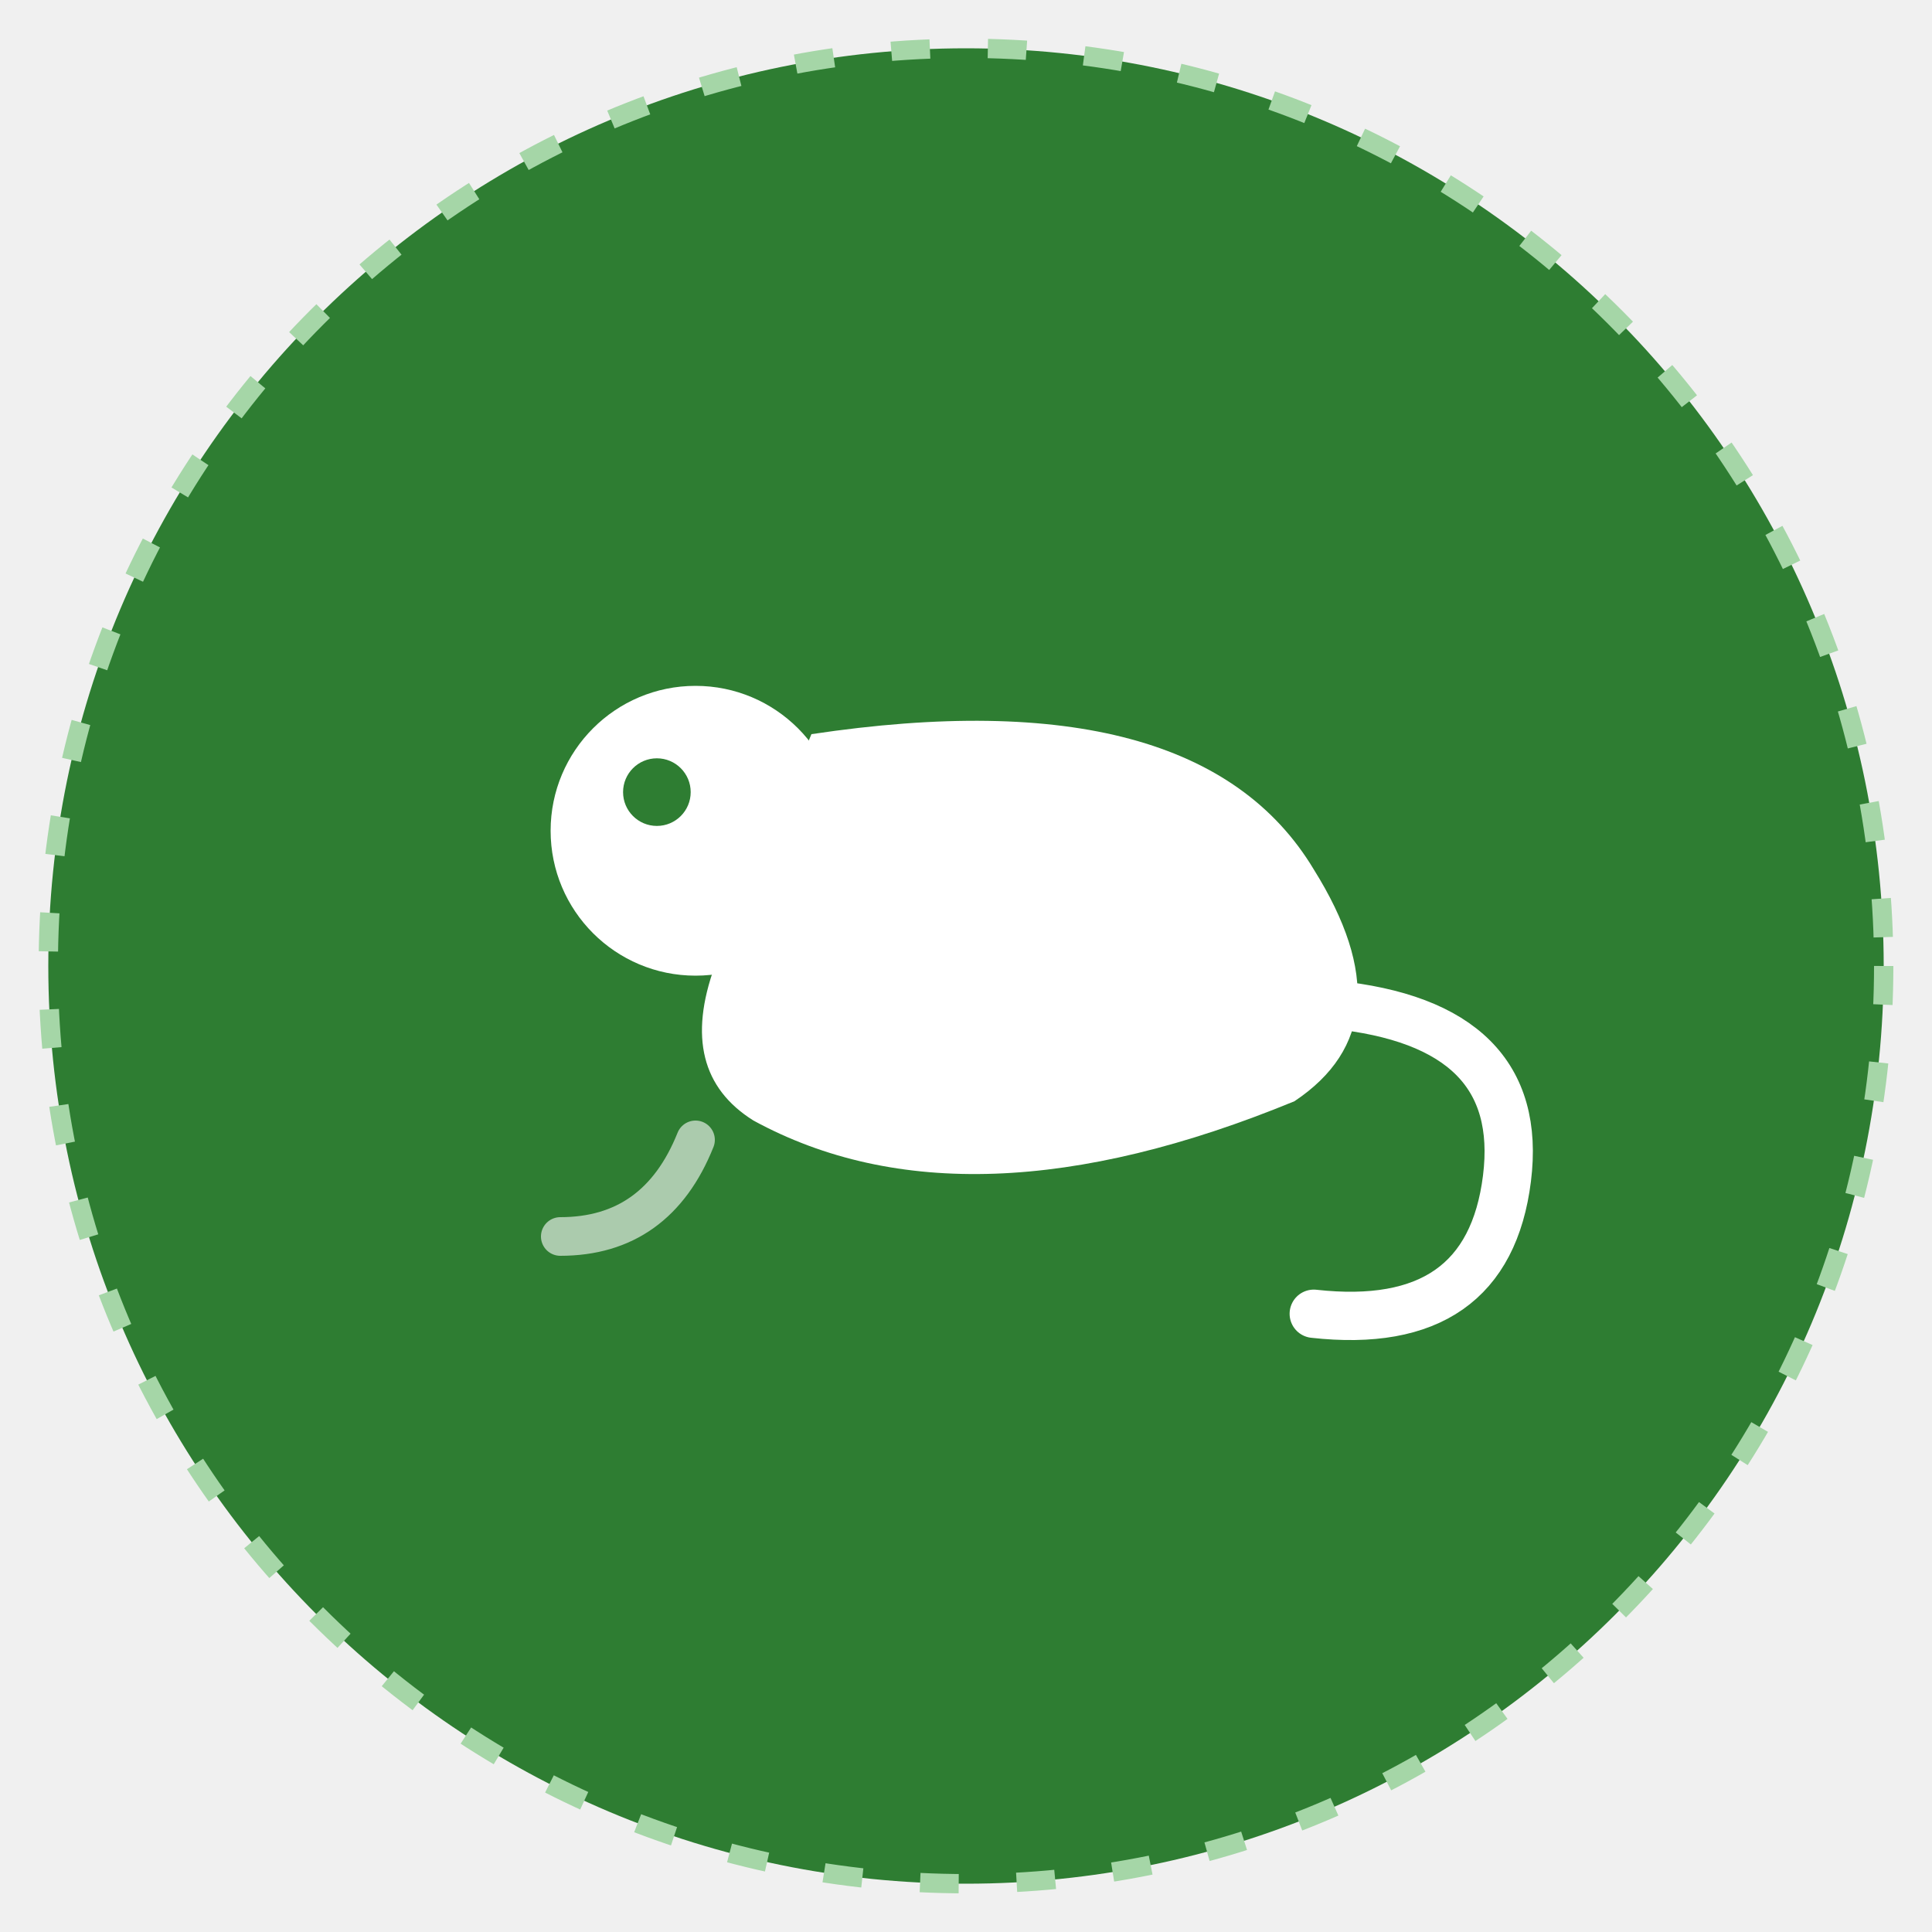
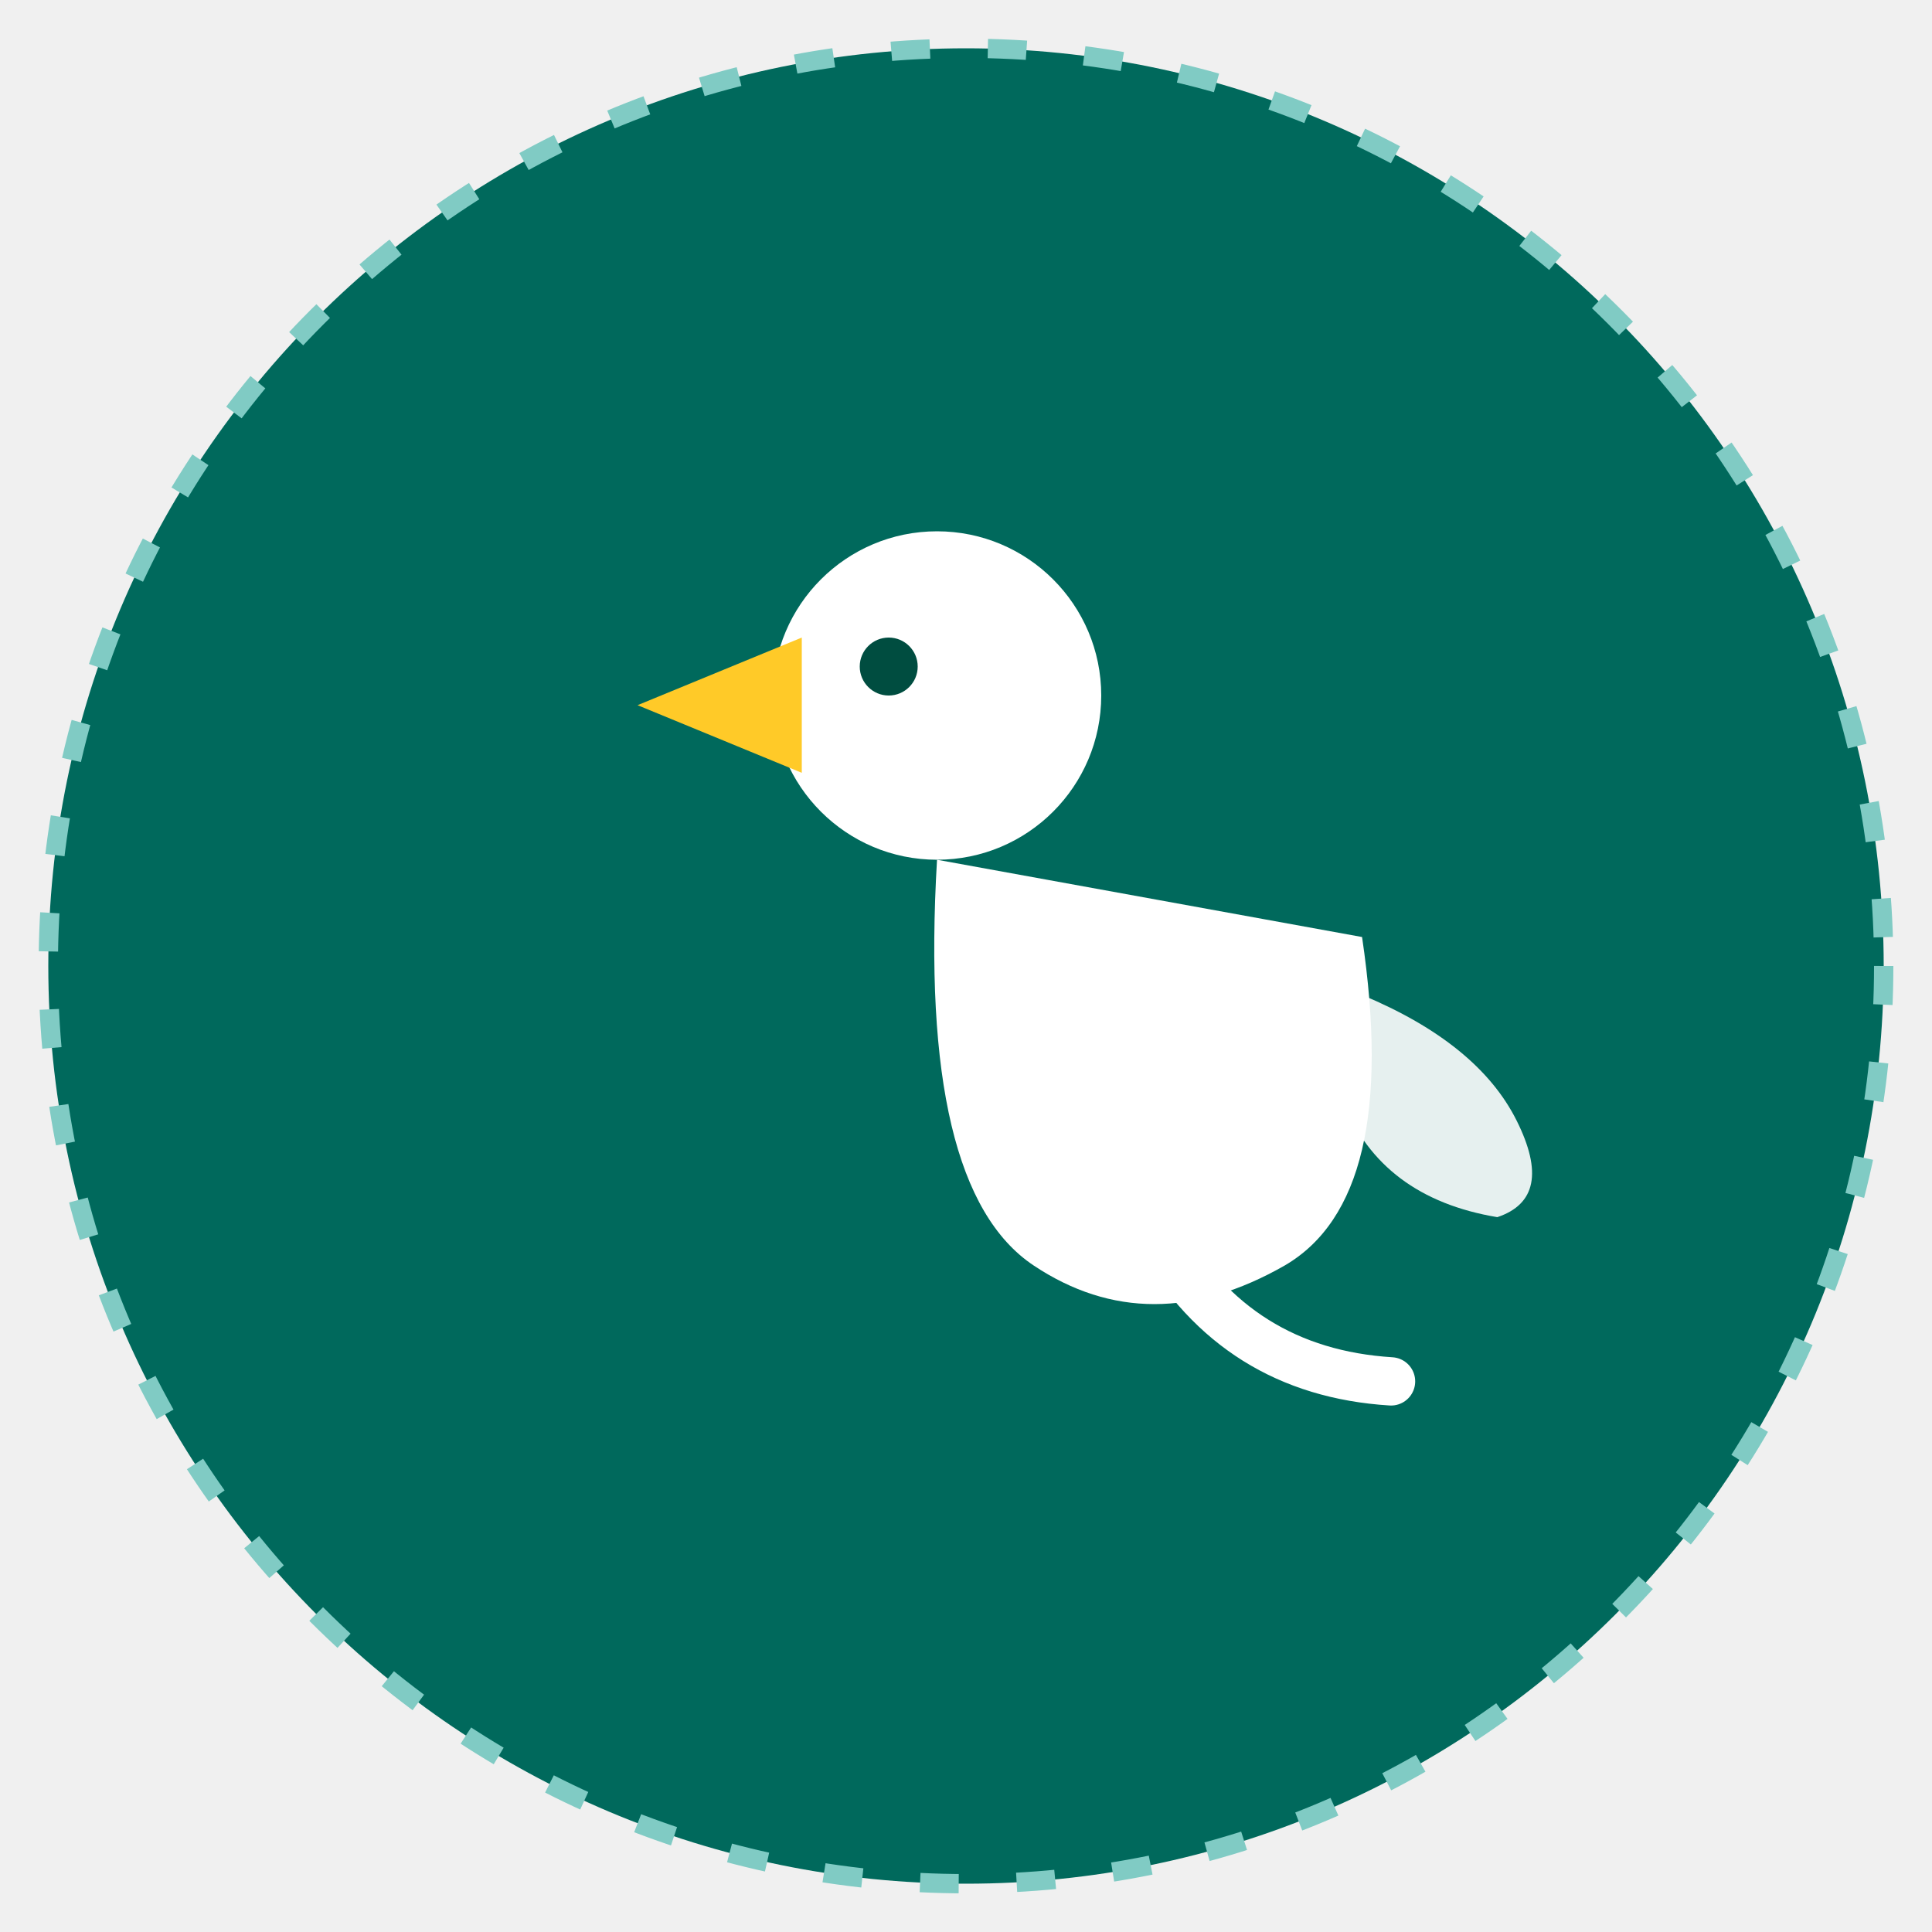
<svg xmlns="http://www.w3.org/2000/svg" viewBox="0 0 200 200">
-   <circle cx="100" cy="100" r="95" fill="#2E7D32" />
-   <circle cx="100" cy="100" r="95" fill="none" stroke="#A5D6A7" stroke-width="2" stroke-dasharray="4,6" />
-   <g fill="#fff">
-     <circle cx="72" cy="86" r="15" />
-     <path d="M84 76 q40 -6 52 14 q10 16 -2 24 q-34 14 -56 2 q-8 -5 -4 -16 z" />
+   <circle cx="100" cy="100" r="95" fill="#00695C" />
+   <circle cx="100" cy="100" r="95" fill="none" stroke="#80CBC4" stroke-width="2" stroke-dasharray="4,6" />
+   <g fill="#FFFFFF">
+     <circle cx="97" cy="72" r="17" />
+     <path d="M97 89 q-2 34 10 42 q12 8 26 0 q12 -7 8 -34 z" />
  </g>
-   <circle cx="68" cy="82" r="3.5" fill="#2E7D32" />
-   <path d="M138 104 q20 2 18 18 q-2 16 -20 14" fill="none" stroke="#fff" stroke-width="5" stroke-linecap="round" />
-   <path d="M72 118 q-4 10 -14 10" fill="none" stroke="#fff" stroke-width="4" stroke-linecap="round" opacity="0.6" />
+   <path d="M83 66 L66 73 L83 80 z" fill="#FFCA28" />
+   <circle cx="92" cy="69" r="3" fill="#004D40" />
+   <path d="M141 103 q12 5 16 13 q4 8 -2 10 q-12 -2 -16 -12 q-2 -5 -1 -9 z" fill="#FFFFFF" opacity="0.9" />
+   <path d="M120 128 q8 14 24 15" fill="none" stroke="#FFFFFF" stroke-width="5" stroke-linecap="round" />
</svg>
